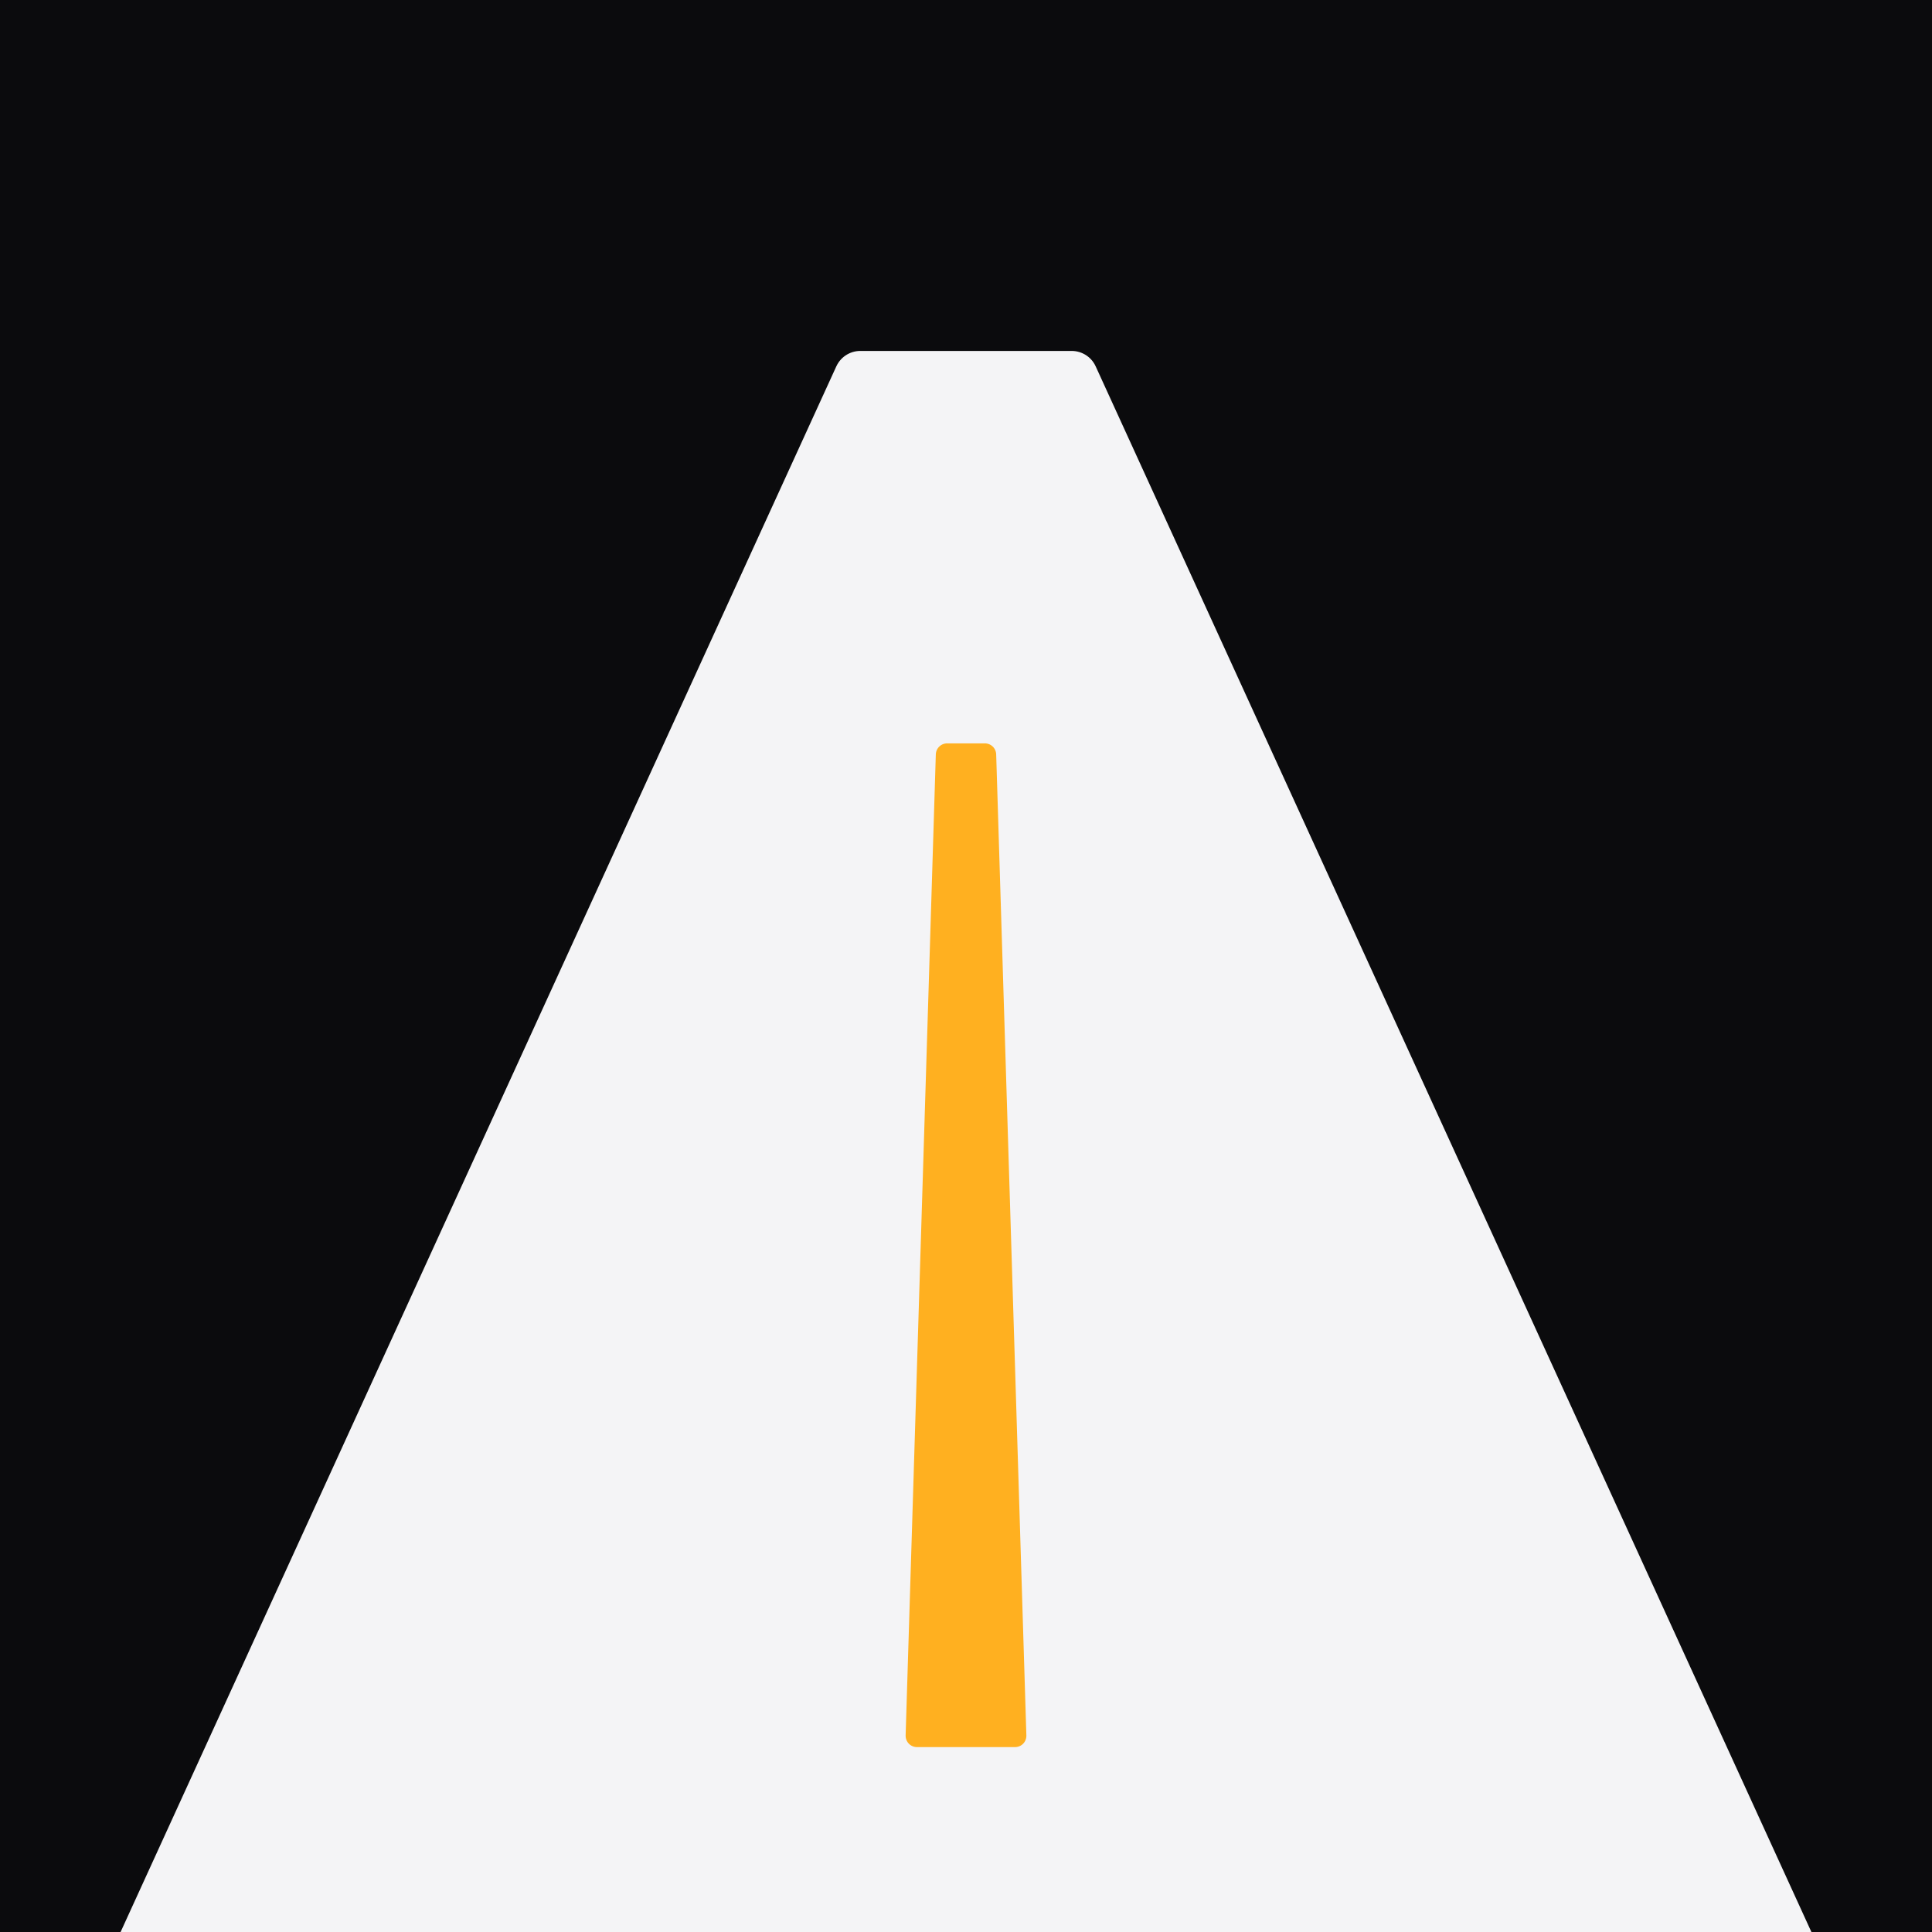
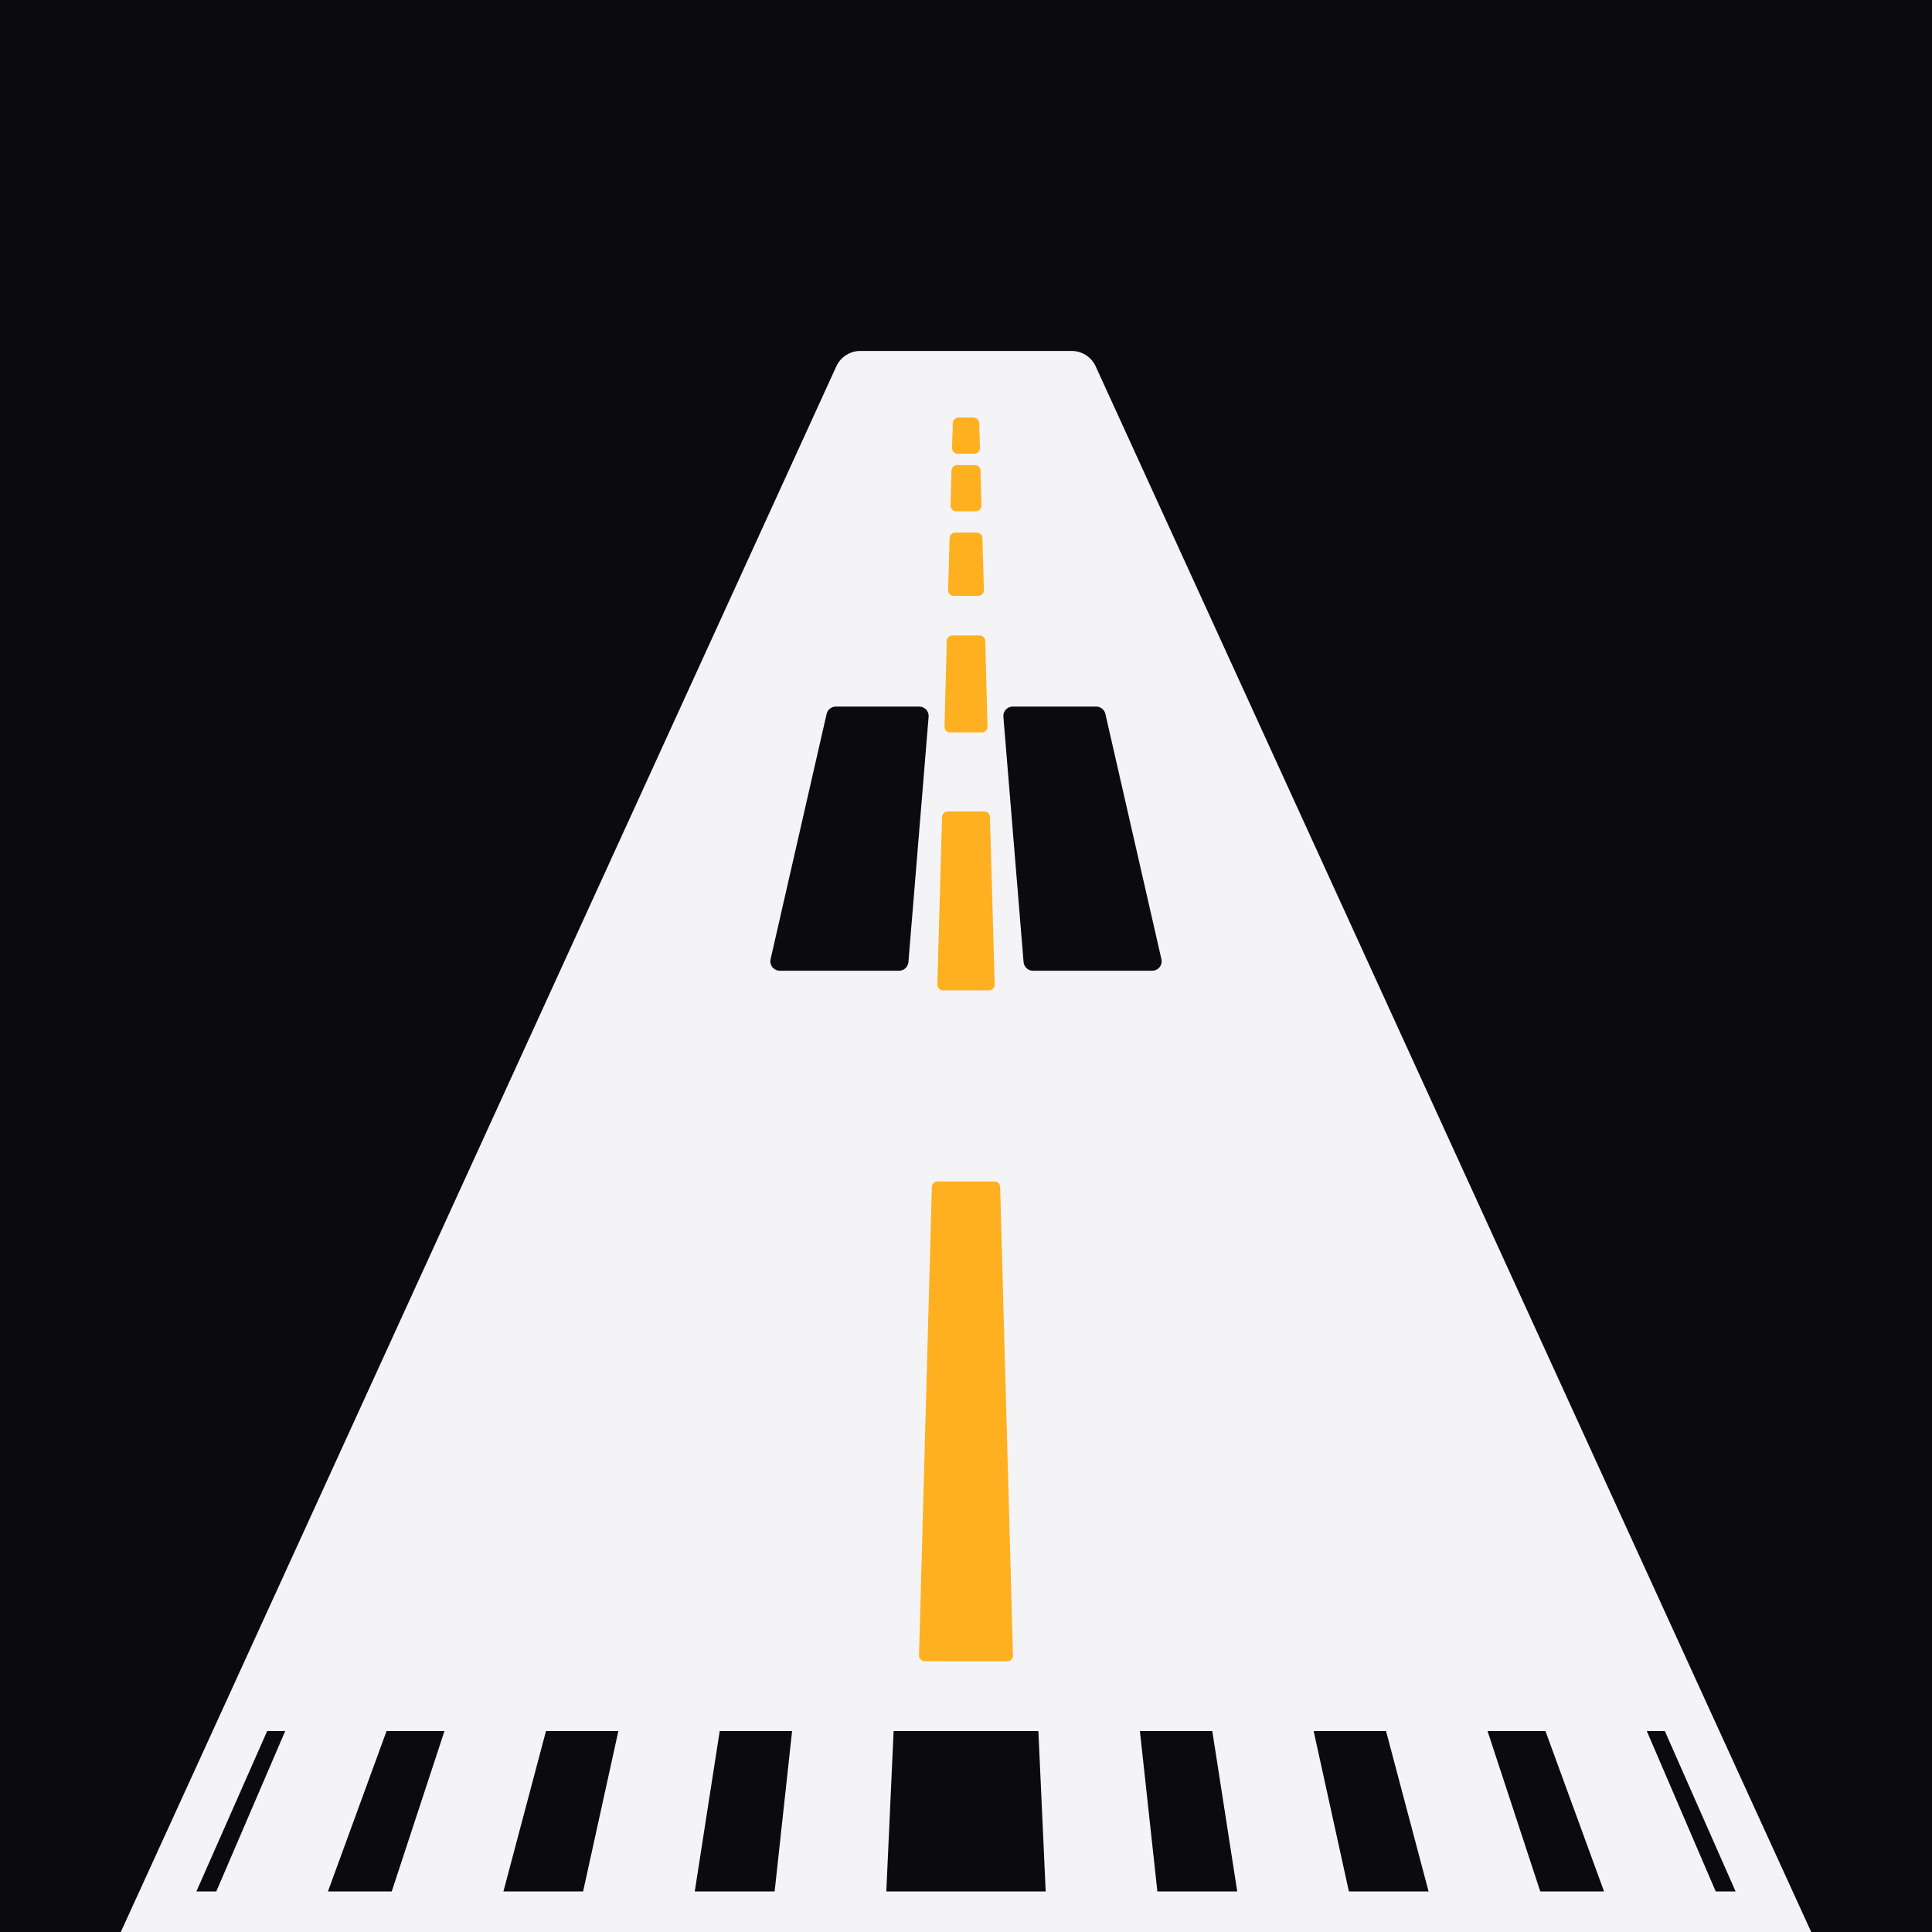
<svg xmlns="http://www.w3.org/2000/svg" width="1024" height="1024" viewBox="0 0 1024 1024">
  <rect width="1024" height="1024" fill="#0B0B0D" />
-   <path d="M456 200 L568 200 L952 1040 L72 1040 Z" fill="#F4F4F6" stroke="#F4F4F6" stroke-width="28" stroke-linejoin="round" />
-   <path d="M502 400 L522 400 L538 920 L486 920 Z" fill="#FFB020" stroke="#FFB020" stroke-width="12" stroke-linejoin="round" />
+   <path d="M456 200 L568 200 L951.9 1040 L72.1 1040 Z" fill="#F4F4F6" stroke="#F4F4F6" stroke-width="28" stroke-linejoin="round" />
+   <path d="M104.1 1002.5 L919.9 1002.5 L882.4 917.5 L141.6 917.5 Z" fill="#0B0B0D" />
+   <path d="M554.6 1010.5 L614.3 1010.5 L603.3 909.5 L550.0 909.5 Z M409.7 1010.5 L469.4 1010.5 L474.0 909.5 L420.7 909.5 Z M657.0 1010.5 L716.7 1010.5 L694.5 909.5 L641.3 909.5 Z M307.3 1010.5 L367.0 1010.5 L382.7 909.5 L329.5 909.5 Z M759.3 1010.5 L819.0 1010.5 L785.8 909.5 L732.5 909.5 Z M205.0 1010.5 L264.7 1010.5 L291.5 909.5 L238.2 909.5 Z M853.1 1010.5 L912.8 1010.5 L869.4 909.5 L816.2 909.5 Z M111.2 1010.5 L170.9 1010.5 L207.8 909.5 L154.6 909.5 Z" fill="#F4F4F6" />
+   <path d="M547.5 509.5 L610.7 509.5 L581.0 379.5 L536.8 379.5 Z M413.3 509.5 L476.5 509.5 L487.2 379.5 L443.0 379.5 Z" fill="#0B0B0D" stroke="#0B0B0D" stroke-width="10" stroke-linejoin="round" />
+   <path d="M490.1 877.5 L533.9 877.5 L527.1 629.2 L496.9 629.2 Z M499.8 521.9 L524.2 521.9 L521.7 433.1 L502.3 433.1 Z M503.6 385.2 L520.4 385.2 L519.2 339.8 L504.8 339.8 Z M505.5 312.8 L518.5 312.8 L517.7 285.3 L506.3 285.3 Z M506.8 268.0 L517.2 268.0 L516.7 249.5 L507.3 249.5 Z M507.6 237.5 L516.4 237.5 L516.0 224.3 L508.0 224.3 Z" fill="#FFB020" stroke="#FFB020" stroke-width="6" stroke-linejoin="round" />
</svg>
